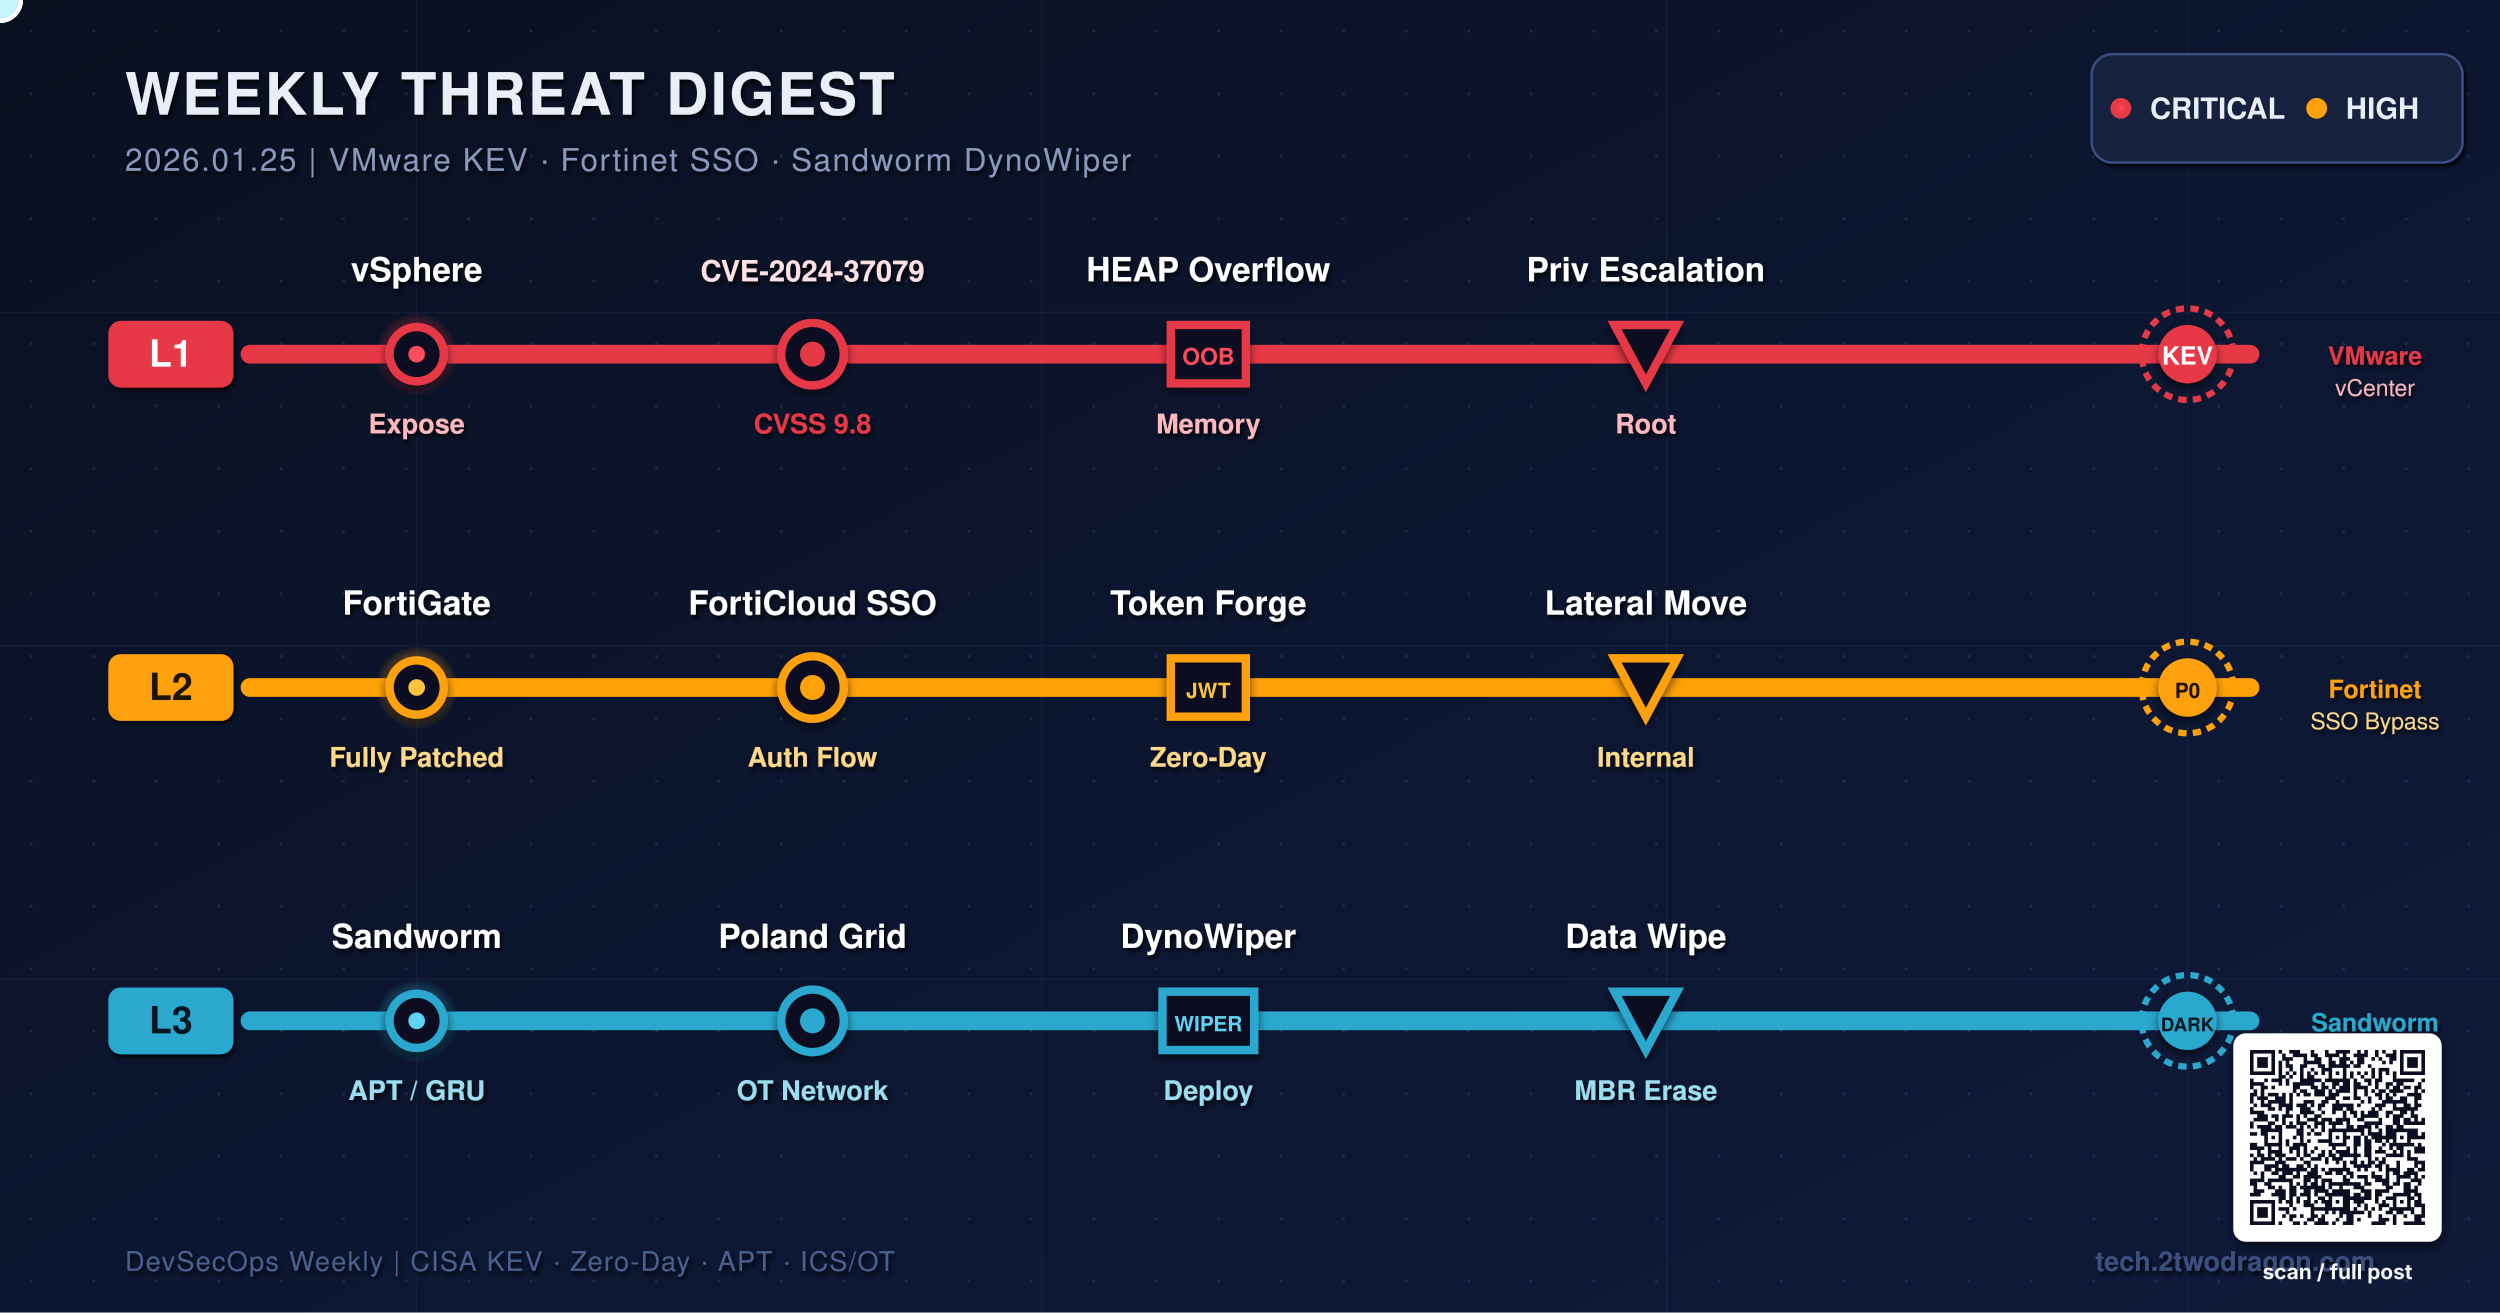
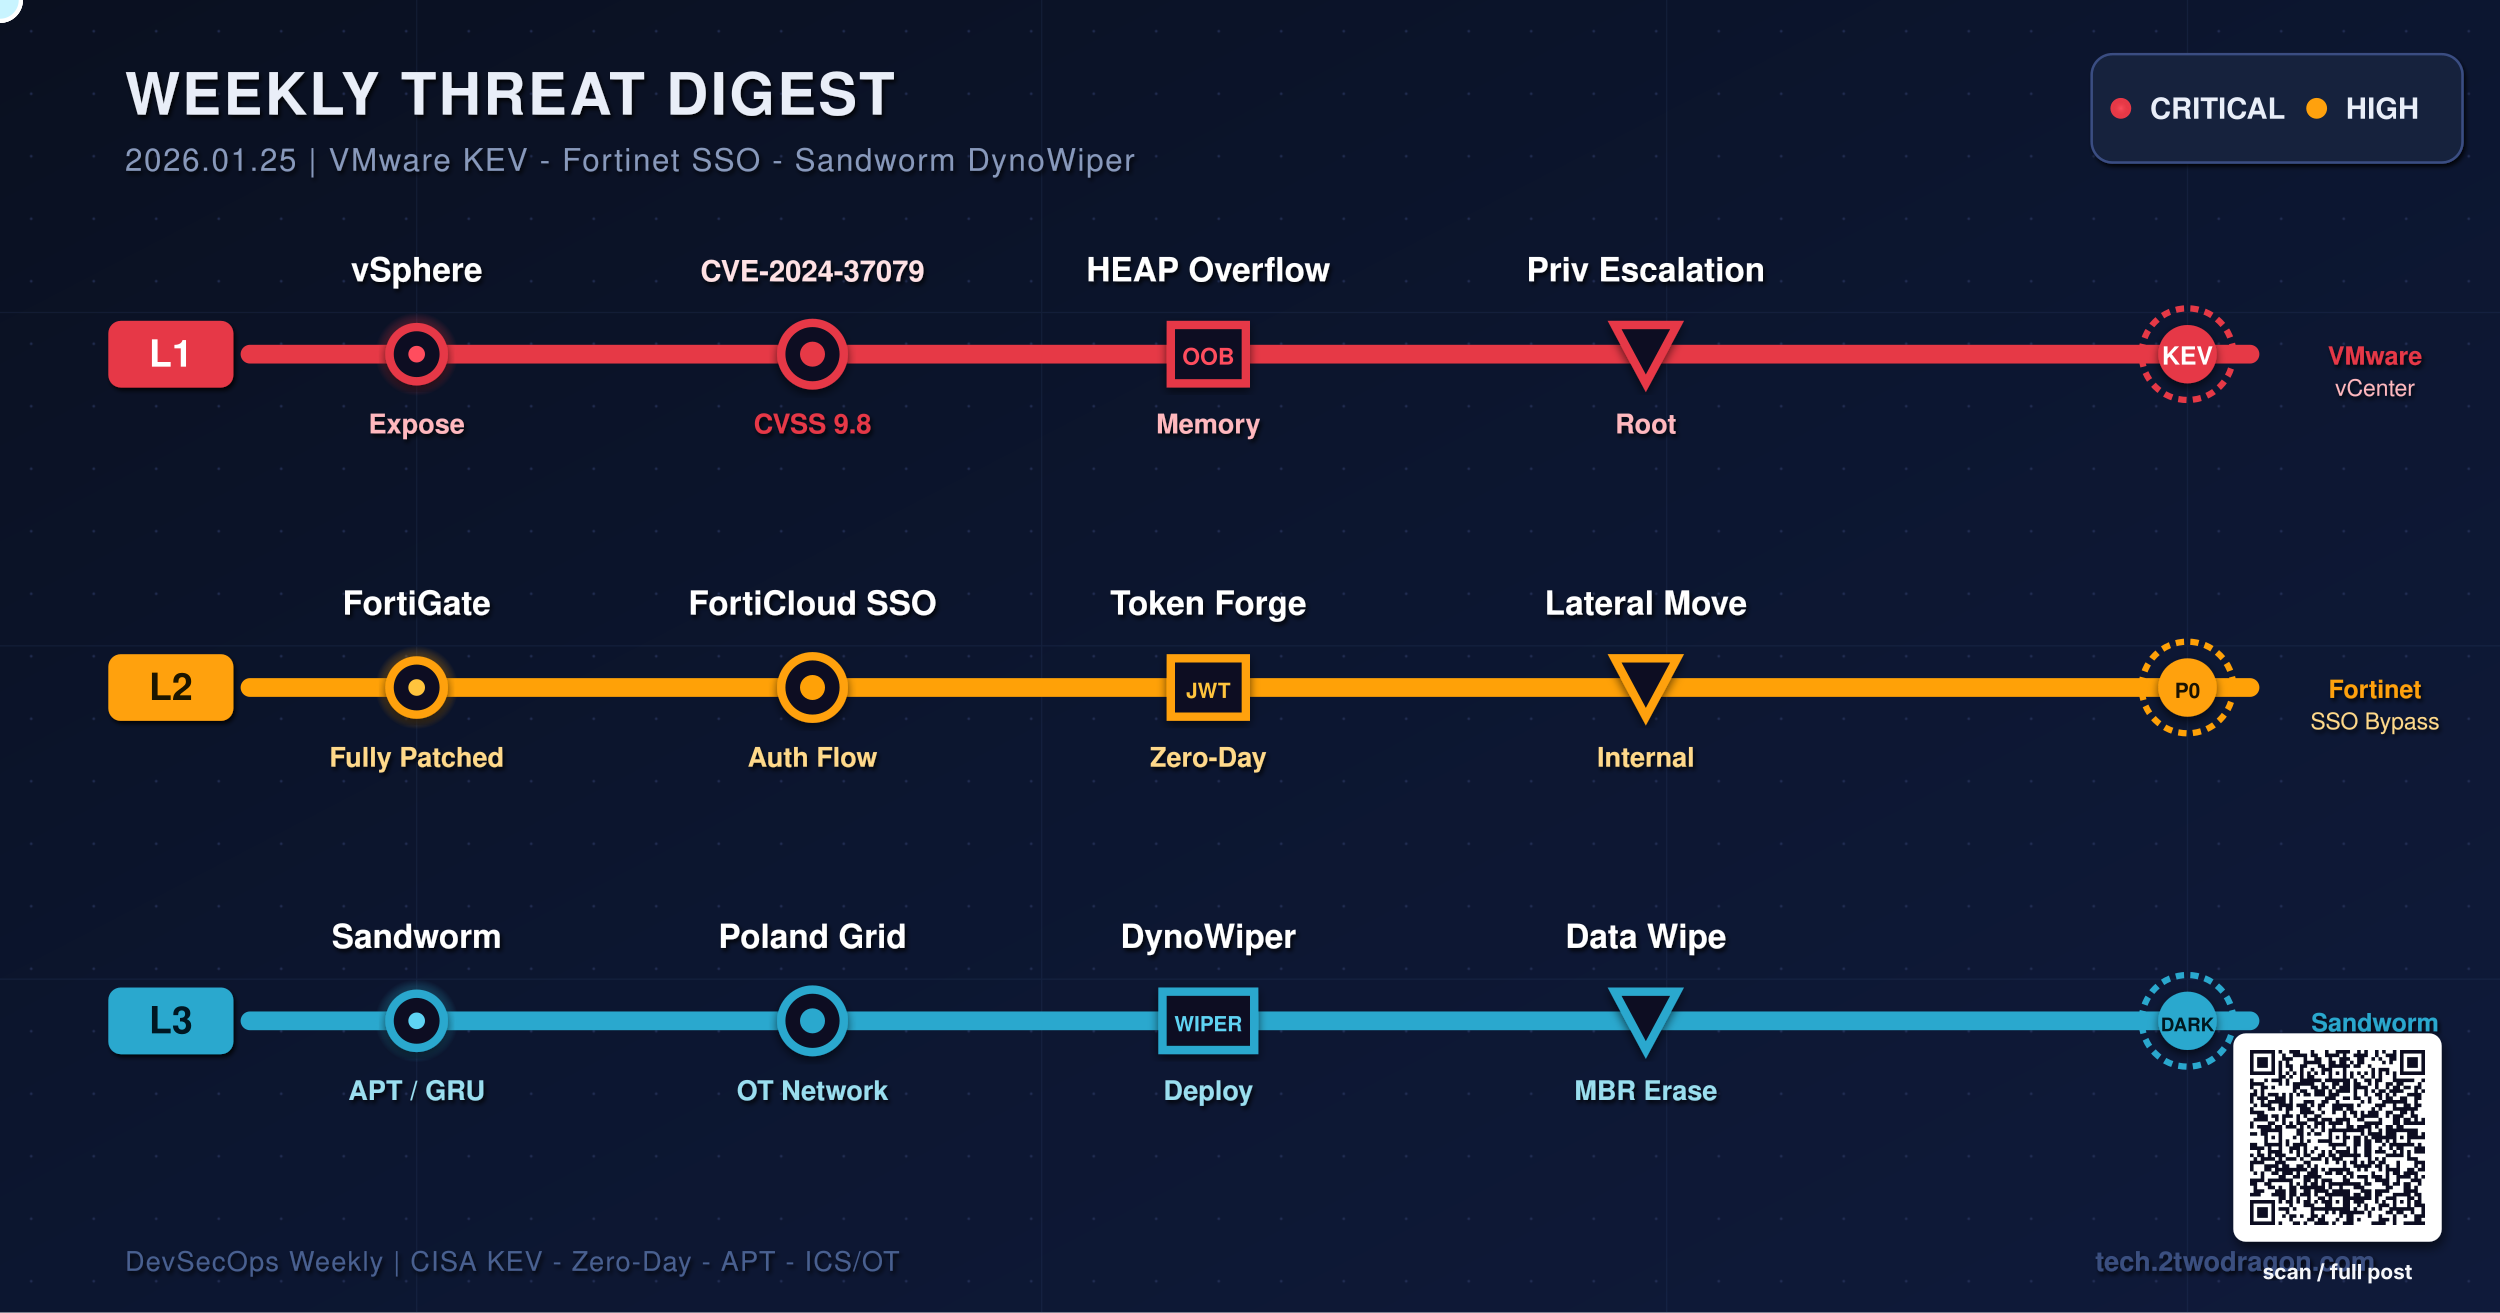
<svg xmlns="http://www.w3.org/2000/svg" viewBox="0 0 1200 630" width="1200" height="630" role="img" aria-label="Weekly metro map: VMware vCenter KEV, Fortinet SSO Bypass, Sandworm DynoWiper">
  <defs>
    <linearGradient id="bgGrad" x1="0%" y1="0%" x2="100%" y2="100%">
      <stop offset="0%" stop-color="#0A1020" />
      <stop offset="50%" stop-color="#0C1630" />
      <stop offset="100%" stop-color="#0F1A3A" />
    </linearGradient>
    <radialGradient id="pulseRed" cx="50%" cy="50%" r="50%">
      <stop offset="0%" stop-color="#FF4D5E" stop-opacity="1" />
      <stop offset="60%" stop-color="#E63946" stop-opacity="0.45" />
      <stop offset="100%" stop-color="#E63946" stop-opacity="0" />
    </radialGradient>
    <radialGradient id="pulseAmber" cx="50%" cy="50%" r="50%">
      <stop offset="0%" stop-color="#FFC43D" stop-opacity="1" />
      <stop offset="60%" stop-color="#FFA107" stop-opacity="0.45" />
      <stop offset="100%" stop-color="#FFA107" stop-opacity="0" />
    </radialGradient>
    <radialGradient id="pulseCyan" cx="50%" cy="50%" r="50%">
      <stop offset="0%" stop-color="#5FD3F3" stop-opacity="1" />
      <stop offset="60%" stop-color="#2AA8CE" stop-opacity="0.45" />
      <stop offset="100%" stop-color="#2AA8CE" stop-opacity="0" />
    </radialGradient>
    <pattern id="dotGrid" x="0" y="0" width="30" height="30" patternUnits="userSpaceOnUse">
      <circle cx="15" cy="15" r="0.7" fill="#2E3A66" opacity="0.55" />
    </pattern>
    <filter id="stationShadow" x="-20%" y="-20%" width="140%" height="140%">
      <feGaussianBlur in="SourceAlpha" stdDeviation="2.2" />
      <feOffset dx="0" dy="2" />
      <feComponentTransfer>
        <feFuncA type="linear" slope="0.6" />
      </feComponentTransfer>
      <feMerge>
        <feMergeNode />
        <feMergeNode in="SourceGraphic" />
      </feMerge>
    </filter>
    <filter id="textShadow" x="-5%" y="-5%" width="110%" height="120%">
      <feGaussianBlur in="SourceAlpha" stdDeviation="1" />
      <feOffset dx="1" dy="1.5" />
      <feComponentTransfer>
        <feFuncA type="linear" slope="0.85" />
      </feComponentTransfer>
      <feMerge>
        <feMergeNode />
        <feMergeNode in="SourceGraphic" />
      </feMerge>
    </filter>
    <filter id="glowRed" x="-10%" y="-50%" width="120%" height="200%">
      <feGaussianBlur stdDeviation="3" />
    </filter>
    <filter id="glowAmber" x="-10%" y="-50%" width="120%" height="200%">
      <feGaussianBlur stdDeviation="3" />
    </filter>
    <filter id="glowCyan" x="-10%" y="-50%" width="120%" height="200%">
      <feGaussianBlur stdDeviation="3" />
    </filter>
    <clipPath id="canvasClip">
      <rect x="0" y="0" width="1200" height="630" />
    </clipPath>
    <filter id="softShadow" x="-10%" y="-10%" width="130%" height="130%">
      <feGaussianBlur in="SourceAlpha" stdDeviation="2.5" />
      <feOffset dx="1" dy="3" />
      <feComponentTransfer>
        <feFuncA type="linear" slope="0.55" />
      </feComponentTransfer>
      <feMerge>
        <feMergeNode />
        <feMergeNode in="SourceGraphic" />
      </feMerge>
    </filter>
  </defs>
  <rect width="1200" height="630" fill="url(#bgGrad)" />
  <rect width="1200" height="630" fill="url(#dotGrid)" />
  <g opacity="0.12" stroke="#4A6AA0" stroke-width="0.6" fill="none">
    <line x1="0" y1="150" x2="1200" y2="150">
  </line>
    <line x1="0" y1="310" x2="1200" y2="310">
  </line>
    <line x1="0" y1="470" x2="1200" y2="470">
  </line>
    <line x1="200" y1="0" x2="200" y2="630" />
    <line x1="500" y1="0" x2="500" y2="630" />
    <line x1="800" y1="0" x2="800" y2="630" />
    <line x1="1050" y1="0" x2="1050" y2="630" />
  </g>
  <g filter="url(#textShadow)">
    <text x="60" y="55" font-family="Helvetica, Arial, sans-serif" font-size="28" font-weight="800" fill="#E9EEF8" letter-spacing="1.2">
    WEEKLY THREAT DIGEST
    <animate attributeName="fill" values="#E9EEF8;#8FB8FF;#E9EEF8" dur="6s" repeatCount="indefinite" />
    </text>
-     <text x="60" y="82" font-family="Helvetica, Arial, sans-serif" font-size="15" font-weight="500" fill="#8899BB" letter-spacing="0.8">2026.01.25  |  VMware KEV  ·  Fortinet SSO  ·  Sandworm DynoWiper</text>
+     <text x="60" y="82" font-family="Helvetica, Arial, sans-serif" font-size="15" font-weight="500" fill="#8899BB" letter-spacing="0.8">2026.01.25  |  VMware KEV  -  Fortinet SSO  -  Sandworm DynoWiper</text>
  </g>
  <g transform="translate(1010,52)" filter="url(#textShadow)">
    <rect x="-6" y="-26" width="178" height="52" rx="10" fill="#14213E" stroke="#3A4E82" stroke-width="1.2">
  </rect>
    <circle cx="8" cy="0" r="5" fill="#E63946">
  </circle>
    <circle cx="8" cy="0" r="5" fill="url(#pulseRed)" opacity="0.9">
  </circle>
    <text x="22" y="5" font-family="Helvetica, Arial, sans-serif" font-size="14" font-weight="700" fill="#E9EEF8">CRITICAL</text>
    <circle cx="102" cy="0" r="5" fill="#FFA107">
  </circle>
    <text x="116" y="5" font-family="Helvetica, Arial, sans-serif" font-size="14" font-weight="700" fill="#E9EEF8">HIGH</text>
  </g>
  <g>
    <line x1="120" y1="170" x2="1080" y2="170" stroke="#E63946" stroke-width="18" stroke-linecap="round" opacity="0.25" filter="url(#glowRed)">
      <animate attributeName="opacity" values="0.2;0.4;0.2" dur="3s" repeatCount="indefinite" />
    </line>
    <line x1="120" y1="170" x2="1080" y2="170" stroke="#E63946" stroke-width="9" stroke-linecap="round" />
    <g transform="translate(60,170)" filter="url(#textShadow)">
      <rect x="-8" y="-16" width="60" height="32" rx="6" fill="#E63946">
        <animate attributeName="fill" values="#E63946;#FF6B7A;#E63946" dur="4s" repeatCount="indefinite" />
      </rect>
      <text x="22" y="6" font-family="Helvetica, Arial, sans-serif" font-size="18" font-weight="900" fill="#FFFFFF" text-anchor="middle">L1</text>
    </g>
    <circle r="10" fill="#FFE1E4" stroke="#FFFFFF" stroke-width="2">
      <animate attributeName="cx" values="120;1080;120" dur="9s" repeatCount="indefinite" />
      <animate attributeName="opacity" values="0;1;1;1;0" dur="9s" repeatCount="indefinite" />
    </circle>
    <g transform="translate(200,170)">
      <circle r="20" fill="url(#pulseRed)">
        <animate attributeName="r" values="20;30;20" dur="2.8s" repeatCount="indefinite" />
      </circle>
      <circle r="13" fill="#0A1020" stroke="#E63946" stroke-width="4" filter="url(#stationShadow)" />
      <circle r="4" fill="#FF4D5E">
    </circle>
    </g>
    <g filter="url(#textShadow)">
      <text x="200" y="135" font-family="Helvetica, Arial, sans-serif" font-size="16" font-weight="800" fill="#FFFFFF" text-anchor="middle">vSphere</text>
      <text x="200" y="208" font-family="Helvetica, Arial, sans-serif" font-size="13" font-weight="600" fill="#FFB8BE" text-anchor="middle">Expose</text>
    </g>
    <g transform="translate(390,170)">
      <circle r="15" fill="#0A1020" stroke="#E63946" stroke-width="4" filter="url(#stationShadow)" />
      <circle r="6" fill="#E63946">
    </circle>
    </g>
    <g filter="url(#textShadow)">
      <text x="390" y="135" font-family="Helvetica, Arial, sans-serif" font-size="14" font-weight="900" fill="#FFE1E4" text-anchor="middle">CVE-2024-37079</text>
      <text x="390" y="208" font-family="Helvetica, Arial, sans-serif" font-size="13" font-weight="700" fill="#E63946" text-anchor="middle">CVSS 9.8</text>
    </g>
    <g transform="translate(580,170)">
      <rect x="-18" y="-14" width="36" height="28" fill="#0A1020" stroke="#E63946" stroke-width="4" filter="url(#stationShadow)">
    </rect>
      <text y="5" text-anchor="middle" font-family="Helvetica, Arial, sans-serif" font-size="11" font-weight="900" fill="#FF4D5E">OOB</text>
    </g>
    <g filter="url(#textShadow)">
      <text x="580" y="135" font-family="Helvetica, Arial, sans-serif" font-size="16" font-weight="800" fill="#FFFFFF" text-anchor="middle">HEAP Overflow</text>
      <text x="580" y="208" font-family="Helvetica, Arial, sans-serif" font-size="13" font-weight="600" fill="#FFB8BE" text-anchor="middle">Memory</text>
    </g>
    <g transform="translate(790,170)">
      <polygon points="-15,-14 15,-14 0,14" fill="#0A1020" stroke="#E63946" stroke-width="4" filter="url(#stationShadow)">
        <animateTransform attributeName="transform" type="rotate" values="0;360" dur="14s" repeatCount="indefinite" />
      </polygon>
    </g>
    <g filter="url(#textShadow)">
      <text x="790" y="135" font-family="Helvetica, Arial, sans-serif" font-size="16" font-weight="800" fill="#FFFFFF" text-anchor="middle">Priv Escalation</text>
      <text x="790" y="208" font-family="Helvetica, Arial, sans-serif" font-size="13" font-weight="600" fill="#FFB8BE" text-anchor="middle">Root</text>
    </g>
    <g transform="translate(1050,170)">
      <circle r="22" fill="none" stroke="#E63946" stroke-width="3" stroke-dasharray="4 3">
        <animateTransform attributeName="transform" type="rotate" values="0;360" dur="8s" repeatCount="indefinite" />
      </circle>
      <circle r="14" fill="#E63946" filter="url(#stationShadow)">
        <animate attributeName="fill" values="#E63946;#FF4D5E;#E63946" dur="2s" repeatCount="indefinite" />
      </circle>
      <text y="5" text-anchor="middle" font-family="Helvetica, Arial, sans-serif" font-size="12" font-weight="900" fill="#FFFFFF">KEV</text>
    </g>
  </g>
  <g>
    <line x1="120" y1="330" x2="1080" y2="330" stroke="#FFA107" stroke-width="18" stroke-linecap="round" opacity="0.25" filter="url(#glowAmber)">
      <animate attributeName="opacity" values="0.2;0.4;0.2" dur="3s" repeatCount="indefinite" begin="0.7s" />
    </line>
    <line x1="120" y1="330" x2="1080" y2="330" stroke="#FFA107" stroke-width="9" stroke-linecap="round" />
    <g transform="translate(60,330)" filter="url(#textShadow)">
      <rect x="-8" y="-16" width="60" height="32" rx="6" fill="#FFA107">
    </rect>
      <text x="22" y="6" font-family="Helvetica, Arial, sans-serif" font-size="18" font-weight="900" fill="#1A1202" text-anchor="middle">L2</text>
    </g>
    <circle r="10" fill="#FFF0C9" stroke="#FFFFFF" stroke-width="2">
      <animate attributeName="cx" values="120;1080;120" dur="10s" repeatCount="indefinite" />
      <animate attributeName="opacity" values="0;1;1;1;0" dur="10s" repeatCount="indefinite" />
    </circle>
    <g transform="translate(200,330)">
      <circle r="20" fill="url(#pulseAmber)">
        <animate attributeName="r" values="20;30;20" dur="3s" repeatCount="indefinite" />
      </circle>
      <circle r="13" fill="#0A1020" stroke="#FFA107" stroke-width="4" filter="url(#stationShadow)" />
      <circle r="4" fill="#FFC43D">
    </circle>
    </g>
    <g filter="url(#textShadow)">
      <text x="200" y="295" font-family="Helvetica, Arial, sans-serif" font-size="16" font-weight="800" fill="#FFFFFF" text-anchor="middle">FortiGate</text>
      <text x="200" y="368" font-family="Helvetica, Arial, sans-serif" font-size="13" font-weight="600" fill="#FFD98A" text-anchor="middle">Fully Patched</text>
    </g>
    <g transform="translate(390,330)">
      <circle r="15" fill="#0A1020" stroke="#FFA107" stroke-width="4" filter="url(#stationShadow)" />
      <circle r="6" fill="#FFA107">
    </circle>
    </g>
    <g filter="url(#textShadow)">
      <text x="390" y="295" font-family="Helvetica, Arial, sans-serif" font-size="16" font-weight="800" fill="#FFFFFF" text-anchor="middle">FortiCloud SSO</text>
      <text x="390" y="368" font-family="Helvetica, Arial, sans-serif" font-size="13" font-weight="600" fill="#FFD98A" text-anchor="middle">Auth Flow</text>
    </g>
    <g transform="translate(580,330)">
      <rect x="-18" y="-14" width="36" height="28" fill="#0A1020" stroke="#FFA107" stroke-width="4" filter="url(#stationShadow)">
    </rect>
      <text y="5" text-anchor="middle" font-family="Helvetica, Arial, sans-serif" font-size="10" font-weight="900" fill="#FFC43D">JWT</text>
    </g>
    <g filter="url(#textShadow)">
      <text x="580" y="295" font-family="Helvetica, Arial, sans-serif" font-size="16" font-weight="800" fill="#FFFFFF" text-anchor="middle">Token Forge</text>
      <text x="580" y="368" font-family="Helvetica, Arial, sans-serif" font-size="13" font-weight="600" fill="#FFD98A" text-anchor="middle">Zero-Day</text>
    </g>
    <g transform="translate(790,330)">
      <polygon points="-15,-14 15,-14 0,14" fill="#0A1020" stroke="#FFA107" stroke-width="4" filter="url(#stationShadow)">
        <animateTransform attributeName="transform" type="rotate" values="0;-360" dur="12s" repeatCount="indefinite" />
      </polygon>
    </g>
    <g filter="url(#textShadow)">
      <text x="790" y="295" font-family="Helvetica, Arial, sans-serif" font-size="16" font-weight="800" fill="#FFFFFF" text-anchor="middle">Lateral Move</text>
      <text x="790" y="368" font-family="Helvetica, Arial, sans-serif" font-size="13" font-weight="600" fill="#FFD98A" text-anchor="middle">Internal</text>
    </g>
    <g transform="translate(1050,330)">
      <circle r="22" fill="none" stroke="#FFA107" stroke-width="3" stroke-dasharray="4 3">
        <animateTransform attributeName="transform" type="rotate" values="0;360" dur="9s" repeatCount="indefinite" />
      </circle>
      <circle r="14" fill="#FFA107" filter="url(#stationShadow)">
        <animate attributeName="fill" values="#FFA107;#FFC43D;#FFA107" dur="2.4s" repeatCount="indefinite" />
      </circle>
      <text y="5" text-anchor="middle" font-family="Helvetica, Arial, sans-serif" font-size="10" font-weight="900" fill="#1A1202">P0</text>
    </g>
  </g>
  <g>
    <line x1="120" y1="490" x2="1080" y2="490" stroke="#2AA8CE" stroke-width="18" stroke-linecap="round" opacity="0.25" filter="url(#glowCyan)">
      <animate attributeName="opacity" values="0.2;0.4;0.2" dur="3s" repeatCount="indefinite" begin="1.4s" />
    </line>
    <line x1="120" y1="490" x2="1080" y2="490" stroke="#2AA8CE" stroke-width="9" stroke-linecap="round" />
    <g transform="translate(60,490)" filter="url(#textShadow)">
      <rect x="-8" y="-16" width="60" height="32" rx="6" fill="#2AA8CE">
    </rect>
      <text x="22" y="6" font-family="Helvetica, Arial, sans-serif" font-size="18" font-weight="900" fill="#001820" text-anchor="middle">L3</text>
    </g>
    <circle r="10" fill="#C8F4FF" stroke="#FFFFFF" stroke-width="2">
      <animate attributeName="cx" values="120;1080;120" dur="11s" repeatCount="indefinite" />
      <animate attributeName="opacity" values="0;1;1;1;0" dur="11s" repeatCount="indefinite" />
    </circle>
    <g transform="translate(200,490)">
      <circle r="20" fill="url(#pulseCyan)">
        <animate attributeName="r" values="20;30;20" dur="3.2s" repeatCount="indefinite" />
      </circle>
      <circle r="13" fill="#0A1020" stroke="#2AA8CE" stroke-width="4" filter="url(#stationShadow)" />
      <circle r="4" fill="#5FD3F3">
    </circle>
    </g>
    <g filter="url(#textShadow)">
      <text x="200" y="455" font-family="Helvetica, Arial, sans-serif" font-size="16" font-weight="800" fill="#FFFFFF" text-anchor="middle">Sandworm</text>
      <text x="200" y="528" font-family="Helvetica, Arial, sans-serif" font-size="13" font-weight="600" fill="#9ADEEF" text-anchor="middle">APT / GRU</text>
    </g>
    <g transform="translate(390,490)">
      <circle r="15" fill="#0A1020" stroke="#2AA8CE" stroke-width="4" filter="url(#stationShadow)" />
      <circle r="6" fill="#2AA8CE">
    </circle>
    </g>
    <g filter="url(#textShadow)">
      <text x="390" y="455" font-family="Helvetica, Arial, sans-serif" font-size="16" font-weight="800" fill="#FFFFFF" text-anchor="middle">Poland Grid</text>
      <text x="390" y="528" font-family="Helvetica, Arial, sans-serif" font-size="13" font-weight="600" fill="#9ADEEF" text-anchor="middle">OT Network</text>
    </g>
    <g transform="translate(580,490)">
      <rect x="-22" y="-14" width="44" height="28" fill="#0A1020" stroke="#2AA8CE" stroke-width="4" filter="url(#stationShadow)">
    </rect>
      <text y="5" text-anchor="middle" font-family="Helvetica, Arial, sans-serif" font-size="10" font-weight="900" fill="#5FD3F3">WIPER</text>
    </g>
    <g filter="url(#textShadow)">
      <text x="580" y="455" font-family="Helvetica, Arial, sans-serif" font-size="16" font-weight="800" fill="#FFFFFF" text-anchor="middle">DynoWiper</text>
      <text x="580" y="528" font-family="Helvetica, Arial, sans-serif" font-size="13" font-weight="600" fill="#9ADEEF" text-anchor="middle">Deploy</text>
    </g>
    <g transform="translate(790,490)">
      <polygon points="-15,-14 15,-14 0,14" fill="#0A1020" stroke="#2AA8CE" stroke-width="4" filter="url(#stationShadow)">
        <animateTransform attributeName="transform" type="rotate" values="0;360" dur="16s" repeatCount="indefinite" />
      </polygon>
    </g>
    <g filter="url(#textShadow)">
      <text x="790" y="455" font-family="Helvetica, Arial, sans-serif" font-size="16" font-weight="800" fill="#FFFFFF" text-anchor="middle">Data Wipe</text>
      <text x="790" y="528" font-family="Helvetica, Arial, sans-serif" font-size="13" font-weight="600" fill="#9ADEEF" text-anchor="middle">MBR Erase</text>
    </g>
    <g transform="translate(1050,490)">
      <circle r="22" fill="none" stroke="#2AA8CE" stroke-width="3" stroke-dasharray="4 3">
        <animateTransform attributeName="transform" type="rotate" values="0;360" dur="10s" repeatCount="indefinite" />
      </circle>
      <circle r="14" fill="#2AA8CE" filter="url(#stationShadow)">
        <animate attributeName="fill" values="#2AA8CE;#5FD3F3;#2AA8CE" dur="3s" repeatCount="indefinite" />
      </circle>
      <text y="5" text-anchor="middle" font-family="Helvetica, Arial, sans-serif" font-size="9" font-weight="900" fill="#001820">DARK</text>
    </g>
  </g>
  <g filter="url(#textShadow)" font-family="Helvetica, Arial, sans-serif">
    <text x="1140" y="175" font-size="12" font-weight="700" fill="#E63946" text-anchor="middle">VMware</text>
    <text x="1140" y="190" font-size="11" font-weight="500" fill="#FFB8BE" text-anchor="middle">vCenter</text>
    <text x="1140" y="335" font-size="12" font-weight="700" fill="#FFA107" text-anchor="middle">Fortinet</text>
    <text x="1140" y="350" font-size="11" font-weight="500" fill="#FFD98A" text-anchor="middle">SSO Bypass</text>
    <text x="1140" y="495" font-size="12" font-weight="700" fill="#2AA8CE" text-anchor="middle">Sandworm</text>
    <text x="1140" y="510" font-size="11" font-weight="500" fill="#9ADEEF" text-anchor="middle">DynoWiper</text>
  </g>
  <g filter="url(#textShadow)">
-     <text x="60" y="610" font-family="Helvetica, Arial, sans-serif" font-size="13" font-weight="500" fill="#4A6090" letter-spacing="0.6">DevSecOps Weekly  |  CISA KEV  ·  Zero-Day  ·  APT  ·  ICS/OT</text>
+     <text x="60" y="610" font-family="Helvetica, Arial, sans-serif" font-size="13" font-weight="500" fill="#4A6090" letter-spacing="0.6">DevSecOps Weekly  |  CISA KEV  -  Zero-Day  -  APT  -  ICS/OT</text>
    <text x="1140" y="610" font-family="Helvetica, Arial, sans-serif" font-size="13" font-weight="700" fill="#3A5080" text-anchor="end">tech.2twodragon.com</text>
  </g>
  <g transform="translate(1080,504)" filter="url(#softShadow)">
    <rect x="-8" y="-8" width="100" height="100" rx="6" fill="#FFFFFF" />
    <g transform="scale(1.714286)" fill="#0A1020">
      <path d="M0 0h7v1h-7zM8 0h1v1h-1zM11 0h3v1h-3zM17 0h1v1h-1zM21 0h1v1h-1zM24 0h4v1h-4zM30 0h1v1h-1zM32 0h1v1h-1zM35 0h1v1h-1zM37 0h1v1h-1zM40 0h1v1h-1zM42 0h7v1h-7zM0 1h1v1h-1zM6 1h1v1h-1zM9 1h1v1h-1zM12 1h4v1h-4zM17 1h2v1h-2zM21 1h4v1h-4zM26 1h1v1h-1zM29 1h4v1h-4zM35 1h1v1h-1zM38 1h3v1h-3zM42 1h1v1h-1zM48 1h1v1h-1zM0 2h1v1h-1zM2 2h3v1h-3zM6 2h1v1h-1zM9 2h3v1h-3zM15 2h1v1h-1zM18 2h2v1h-2zM22 2h1v1h-1zM25 2h3v1h-3zM30 2h2v1h-2zM34 2h1v1h-1zM36 2h1v1h-1zM39 2h2v1h-2zM42 2h1v1h-1zM44 2h3v1h-3zM48 2h1v1h-1zM0 3h1v1h-1zM2 3h3v1h-3zM6 3h1v1h-1zM8 3h1v1h-1zM10 3h1v1h-1zM15 3h5v1h-5zM22 3h2v1h-2zM25 3h2v1h-2zM28 3h1v1h-1zM30 3h2v1h-2zM37 3h1v1h-1zM39 3h1v1h-1zM42 3h1v1h-1zM44 3h3v1h-3zM48 3h1v1h-1zM0 4h1v1h-1zM2 4h3v1h-3zM6 4h1v1h-1zM8 4h1v1h-1zM10 4h2v1h-2zM14 4h2v1h-2zM19 4h2v1h-2zM22 4h6v1h-6zM29 4h2v1h-2zM33 4h1v1h-1zM42 4h1v1h-1zM44 4h3v1h-3zM48 4h1v1h-1zM0 5h1v1h-1zM6 5h1v1h-1zM8 5h1v1h-1zM11 5h1v1h-1zM14 5h1v1h-1zM17 5h1v1h-1zM20 5h3v1h-3zM26 5h1v1h-1zM34 5h1v1h-1zM36 5h3v1h-3zM42 5h1v1h-1zM48 5h1v1h-1zM0 6h7v1h-7zM8 6h1v1h-1zM10 6h1v1h-1zM12 6h1v1h-1zM14 6h1v1h-1zM16 6h1v1h-1zM18 6h1v1h-1zM20 6h1v1h-1zM22 6h1v1h-1zM24 6h1v1h-1zM26 6h1v1h-1zM28 6h1v1h-1zM30 6h1v1h-1zM32 6h1v1h-1zM34 6h1v1h-1zM36 6h1v1h-1zM38 6h1v1h-1zM40 6h1v1h-1zM42 6h7v1h-7zM8 7h2v1h-2zM11 7h1v1h-1zM14 7h1v1h-1zM16 7h2v1h-2zM22 7h1v1h-1zM26 7h1v1h-1zM28 7h1v1h-1zM31 7h1v1h-1zM34 7h1v1h-1zM36 7h1v1h-1zM40 7h1v1h-1zM0 8h1v1h-1zM4 8h1v1h-1zM6 8h3v1h-3zM10 8h1v1h-1zM14 8h6v1h-6zM21 8h7v1h-7zM29 8h1v1h-1zM32 8h2v1h-2zM35 8h2v1h-2zM40 8h6v1h-6zM48 8h1v1h-1zM0 9h4v1h-4zM8 9h1v1h-1zM10 9h1v1h-1zM12 9h6v1h-6zM20 9h1v1h-1zM23 9h2v1h-2zM26 9h2v1h-2zM29 9h2v1h-2zM33 9h1v1h-1zM35 9h1v1h-1zM38 9h2v1h-2zM41 9h2v1h-2zM47 9h1v1h-1zM0 10h1v1h-1zM3 10h2v1h-2zM6 10h1v1h-1zM12 10h2v1h-2zM17 10h2v1h-2zM20 10h2v1h-2zM23 10h1v1h-1zM25 10h3v1h-3zM29 10h4v1h-4zM35 10h1v1h-1zM38 10h1v1h-1zM40 10h2v1h-2zM43 10h2v1h-2zM46 10h2v1h-2zM1 11h1v1h-1zM3 11h1v1h-1zM12 11h1v1h-1zM14 11h2v1h-2zM18 11h3v1h-3zM22 11h1v1h-1zM24 11h4v1h-4zM29 11h1v1h-1zM32 11h1v1h-1zM34 11h1v1h-1zM36 11h2v1h-2zM39 11h4v1h-4zM46 11h1v1h-1zM48 11h1v1h-1zM0 12h2v1h-2zM3 12h1v1h-1zM5 12h3v1h-3zM9 12h1v1h-1zM11 12h1v1h-1zM13 12h1v1h-1zM15 12h2v1h-2zM18 12h3v1h-3zM22 12h3v1h-3zM29 12h1v1h-1zM32 12h1v1h-1zM35 12h2v1h-2zM38 12h1v1h-1zM40 12h1v1h-1zM44 12h4v1h-4zM0 13h1v1h-1zM2 13h3v1h-3zM7 13h3v1h-3zM11 13h1v1h-1zM21 13h3v1h-3zM26 13h2v1h-2zM29 13h2v1h-2zM33 13h1v1h-1zM36 13h1v1h-1zM38 13h2v1h-2zM42 13h2v1h-2zM46 13h2v1h-2zM0 14h1v1h-1zM3 14h1v1h-1zM5 14h5v1h-5zM11 14h1v1h-1zM15 14h3v1h-3zM20 14h2v1h-2zM24 14h1v1h-1zM31 14h1v1h-1zM33 14h1v1h-1zM37 14h7v1h-7zM46 14h1v1h-1zM1 15h1v1h-1zM3 15h3v1h-3zM8 15h4v1h-4zM13 15h3v1h-3zM17 15h1v1h-1zM19 15h2v1h-2zM23 15h6v1h-6zM30 15h1v1h-1zM35 15h3v1h-3zM40 15h1v1h-1zM43 15h2v1h-2zM46 15h2v1h-2zM0 16h1v1h-1zM5 16h2v1h-2zM8 16h1v1h-1zM10 16h2v1h-2zM14 16h3v1h-3zM19 16h1v1h-1zM23 16h3v1h-3zM27 16h2v1h-2zM34 16h1v1h-1zM36 16h1v1h-1zM40 16h7v1h-7zM0 17h4v1h-4zM10 17h1v1h-1zM14 17h4v1h-4zM20 17h1v1h-1zM23 17h1v1h-1zM26 17h1v1h-1zM28 17h2v1h-2zM31 17h1v1h-1zM33 17h3v1h-3zM38 17h2v1h-2zM42 17h2v1h-2zM45 17h1v1h-1zM2 18h3v1h-3zM6 18h2v1h-2zM9 18h3v1h-3zM13 18h1v1h-1zM15 18h1v1h-1zM18 18h2v1h-2zM26 18h1v1h-1zM29 18h1v1h-1zM31 18h5v1h-5zM38 18h1v1h-1zM40 18h3v1h-3zM45 18h2v1h-2zM1 19h4v1h-4zM7 19h1v1h-1zM9 19h1v1h-1zM13 19h1v1h-1zM16 19h3v1h-3zM20 19h3v1h-3zM24 19h4v1h-4zM30 19h2v1h-2zM36 19h1v1h-1zM40 19h2v1h-2zM43 19h2v1h-2zM46 19h1v1h-1zM48 19h1v1h-1zM0 20h1v1h-1zM5 20h2v1h-2zM9 20h1v1h-1zM11 20h1v1h-1zM13 20h3v1h-3zM18 20h3v1h-3zM22 20h4v1h-4zM27 20h1v1h-1zM32 20h5v1h-5zM40 20h2v1h-2zM43 20h6v1h-6zM0 21h1v1h-1zM2 21h4v1h-4zM7 21h2v1h-2zM10 21h3v1h-3zM14 21h1v1h-1zM16 21h1v1h-1zM18 21h1v1h-1zM20 21h1v1h-1zM23 21h1v1h-1zM27 21h2v1h-2zM30 21h4v1h-4zM35 21h1v1h-1zM38 21h2v1h-2zM41 21h2v1h-2zM3 22h6v1h-6zM13 22h2v1h-2zM17 22h1v1h-1zM20 22h1v1h-1zM22 22h10v1h-10zM33 22h1v1h-1zM36 22h1v1h-1zM38 22h9v1h-9zM0 23h2v1h-2zM3 23h2v1h-2zM8 23h1v1h-1zM13 23h2v1h-2zM16 23h1v1h-1zM18 23h2v1h-2zM22 23h1v1h-1zM26 23h1v1h-1zM31 23h1v1h-1zM33 23h4v1h-4zM38 23h3v1h-3zM44 23h3v1h-3zM48 23h1v1h-1zM4 24h1v1h-1zM6 24h1v1h-1zM8 24h1v1h-1zM12 24h1v1h-1zM14 24h1v1h-1zM22 24h1v1h-1zM24 24h1v1h-1zM26 24h2v1h-2zM29 24h2v1h-2zM32 24h1v1h-1zM34 24h7v1h-7zM42 24h1v1h-1zM44 24h5v1h-5zM4 25h1v1h-1zM8 25h1v1h-1zM10 25h1v1h-1zM14 25h1v1h-1zM16 25h1v1h-1zM19 25h4v1h-4zM26 25h1v1h-1zM29 25h2v1h-2zM32 25h2v1h-2zM35 25h2v1h-2zM38 25h1v1h-1zM40 25h1v1h-1zM44 25h1v1h-1zM0 26h2v1h-2zM4 26h5v1h-5zM10 26h1v1h-1zM12 26h4v1h-4zM22 26h5v1h-5zM29 26h2v1h-2zM32 26h2v1h-2zM37 26h1v1h-1zM39 26h7v1h-7zM47 26h1v1h-1zM0 27h4v1h-4zM5 27h1v1h-1zM8 27h1v1h-1zM11 27h3v1h-3zM15 27h1v1h-1zM18 27h1v1h-1zM23 27h1v1h-1zM27 27h1v1h-1zM29 27h1v1h-1zM32 27h2v1h-2zM36 27h1v1h-1zM39 27h1v1h-1zM41 27h2v1h-2zM46 27h3v1h-3zM2 28h1v1h-1zM5 28h4v1h-4zM11 28h1v1h-1zM13 28h1v1h-1zM15 28h1v1h-1zM17 28h1v1h-1zM20 28h1v1h-1zM22 28h1v1h-1zM24 28h4v1h-4zM29 28h1v1h-1zM32 28h2v1h-2zM35 28h3v1h-3zM40 28h1v1h-1zM42 28h1v1h-1zM44 28h1v1h-1zM46 28h3v1h-3zM0 29h1v1h-1zM2 29h2v1h-2zM5 29h1v1h-1zM7 29h3v1h-3zM13 29h1v1h-1zM15 29h2v1h-2zM19 29h2v1h-2zM22 29h2v1h-2zM25 29h6v1h-6zM32 29h2v1h-2zM38 29h5v1h-5zM44 29h1v1h-1zM1 30h1v1h-1zM3 30h4v1h-4zM8 30h1v1h-1zM10 30h3v1h-3zM14 30h1v1h-1zM17 30h3v1h-3zM21 30h1v1h-1zM23 30h3v1h-3zM29 30h1v1h-1zM33 30h1v1h-1zM35 30h1v1h-1zM37 30h1v1h-1zM44 30h3v1h-3zM0 31h4v1h-4zM7 31h3v1h-3zM15 31h2v1h-2zM21 31h1v1h-1zM24 31h1v1h-1zM26 31h1v1h-1zM28 31h2v1h-2zM31 31h1v1h-1zM33 31h2v1h-2zM36 31h2v1h-2zM41 31h1v1h-1zM46 31h3v1h-3zM0 32h1v1h-1zM4 32h4v1h-4zM9 32h2v1h-2zM13 32h2v1h-2zM16 32h1v1h-1zM18 32h1v1h-1zM26 32h1v1h-1zM29 32h5v1h-5zM35 32h2v1h-2zM38 32h1v1h-1zM41 32h1v1h-1zM46 32h1v1h-1zM48 32h1v1h-1zM0 33h1v1h-1zM4 33h2v1h-2zM7 33h9v1h-9zM17 33h2v1h-2zM20 33h1v1h-1zM22 33h6v1h-6zM30 33h1v1h-1zM32 33h1v1h-1zM36 33h1v1h-1zM38 33h4v1h-4zM44 33h2v1h-2zM47 33h2v1h-2zM1 34h1v1h-1zM3 34h1v1h-1zM6 34h2v1h-2zM9 34h3v1h-3zM13 34h1v1h-1zM16 34h3v1h-3zM21 34h2v1h-2zM24 34h2v1h-2zM27 34h2v1h-2zM34 34h1v1h-1zM38 34h1v1h-1zM40 34h2v1h-2zM43 34h4v1h-4zM3 35h1v1h-1zM8 35h2v1h-2zM12 35h2v1h-2zM15 35h5v1h-5zM26 35h1v1h-1zM28 35h1v1h-1zM30 35h3v1h-3zM34 35h3v1h-3zM38 35h1v1h-1zM41 35h4v1h-4zM46 35h1v1h-1zM48 35h1v1h-1zM0 36h4v1h-4zM5 36h7v1h-7zM15 36h2v1h-2zM18 36h1v1h-1zM20 36h3v1h-3zM26 36h2v1h-2zM32 36h1v1h-1zM35 36h4v1h-4zM41 36h1v1h-1zM45 36h3v1h-3zM0 37h2v1h-2zM4 37h2v1h-2zM11 37h1v1h-1zM13 37h1v1h-1zM15 37h1v1h-1zM17 37h2v1h-2zM20 37h1v1h-1zM22 37h9v1h-9zM32 37h2v1h-2zM37 37h2v1h-2zM40 37h2v1h-2zM43 37h2v1h-2zM47 37h1v1h-1zM1 38h1v1h-1zM5 38h2v1h-2zM8 38h1v1h-1zM11 38h2v1h-2zM14 38h7v1h-7zM22 38h1v1h-1zM25 38h1v1h-1zM29 38h3v1h-3zM38 38h2v1h-2zM43 38h2v1h-2zM46 38h1v1h-1zM1 39h3v1h-3zM7 39h3v1h-3zM11 39h2v1h-2zM15 39h2v1h-2zM18 39h4v1h-4zM23 39h5v1h-5zM31 39h3v1h-3zM35 39h4v1h-4zM43 39h4v1h-4zM0 40h3v1h-3zM6 40h4v1h-4zM11 40h2v1h-2zM14 40h3v1h-3zM18 40h1v1h-1zM21 40h7v1h-7zM29 40h2v1h-2zM32 40h2v1h-2zM35 40h2v1h-2zM40 40h5v1h-5zM46 40h2v1h-2zM8 41h2v1h-2zM11 41h1v1h-1zM13 41h1v1h-1zM16 41h1v1h-1zM19 41h2v1h-2zM22 41h1v1h-1zM26 41h8v1h-8zM35 41h1v1h-1zM38 41h3v1h-3zM44 41h2v1h-2zM47 41h1v1h-1zM0 42h7v1h-7zM8 42h1v1h-1zM10 42h2v1h-2zM13 42h1v1h-1zM15 42h2v1h-2zM18 42h1v1h-1zM20 42h3v1h-3zM24 42h1v1h-1zM26 42h2v1h-2zM29 42h3v1h-3zM35 42h1v1h-1zM37 42h1v1h-1zM40 42h1v1h-1zM42 42h1v1h-1zM44 42h1v1h-1zM46 42h2v1h-2zM0 43h1v1h-1zM6 43h1v1h-1zM11 43h1v1h-1zM15 43h3v1h-3zM21 43h2v1h-2zM26 43h2v1h-2zM30 43h1v1h-1zM32 43h1v1h-1zM36 43h3v1h-3zM40 43h1v1h-1zM44 43h1v1h-1zM46 43h3v1h-3zM0 44h1v1h-1zM2 44h3v1h-3zM6 44h1v1h-1zM8 44h3v1h-3zM12 44h1v1h-1zM17 44h11v1h-11zM29 44h1v1h-1zM32 44h1v1h-1zM34 44h1v1h-1zM36 44h1v1h-1zM39 44h7v1h-7zM48 44h1v1h-1zM0 45h1v1h-1zM2 45h3v1h-3zM6 45h1v1h-1zM10 45h1v1h-1zM17 45h1v1h-1zM21 45h1v1h-1zM23 45h1v1h-1zM25 45h7v1h-7zM33 45h1v1h-1zM38 45h2v1h-2zM41 45h2v1h-2zM45 45h1v1h-1zM48 45h1v1h-1zM0 46h1v1h-1zM2 46h3v1h-3zM6 46h1v1h-1zM9 46h1v1h-1zM11 46h2v1h-2zM14 46h1v1h-1zM17 46h2v1h-2zM20 46h1v1h-1zM25 46h1v1h-1zM27 46h2v1h-2zM33 46h1v1h-1zM36 46h1v1h-1zM40 46h1v1h-1zM43 46h1v1h-1zM46 46h3v1h-3zM0 47h1v1h-1zM6 47h1v1h-1zM11 47h1v1h-1zM16 47h2v1h-2zM19 47h2v1h-2zM24 47h1v1h-1zM27 47h2v1h-2zM30 47h1v1h-1zM36 47h3v1h-3zM40 47h1v1h-1zM46 47h2v1h-2zM0 48h7v1h-7zM8 48h1v1h-1zM12 48h2v1h-2zM15 48h1v1h-1zM18 48h4v1h-4zM23 48h1v1h-1zM26 48h3v1h-3zM34 48h4v1h-4zM40 48h1v1h-1zM43 48h6v1h-6z" />
    </g>
  </g>
  <text x="1122" y="614" font-family="Inter, Helvetica, Arial, sans-serif" font-size="10" font-weight="700" fill="#F5F7FA" text-anchor="middle">scan / full post</text>
</svg>
